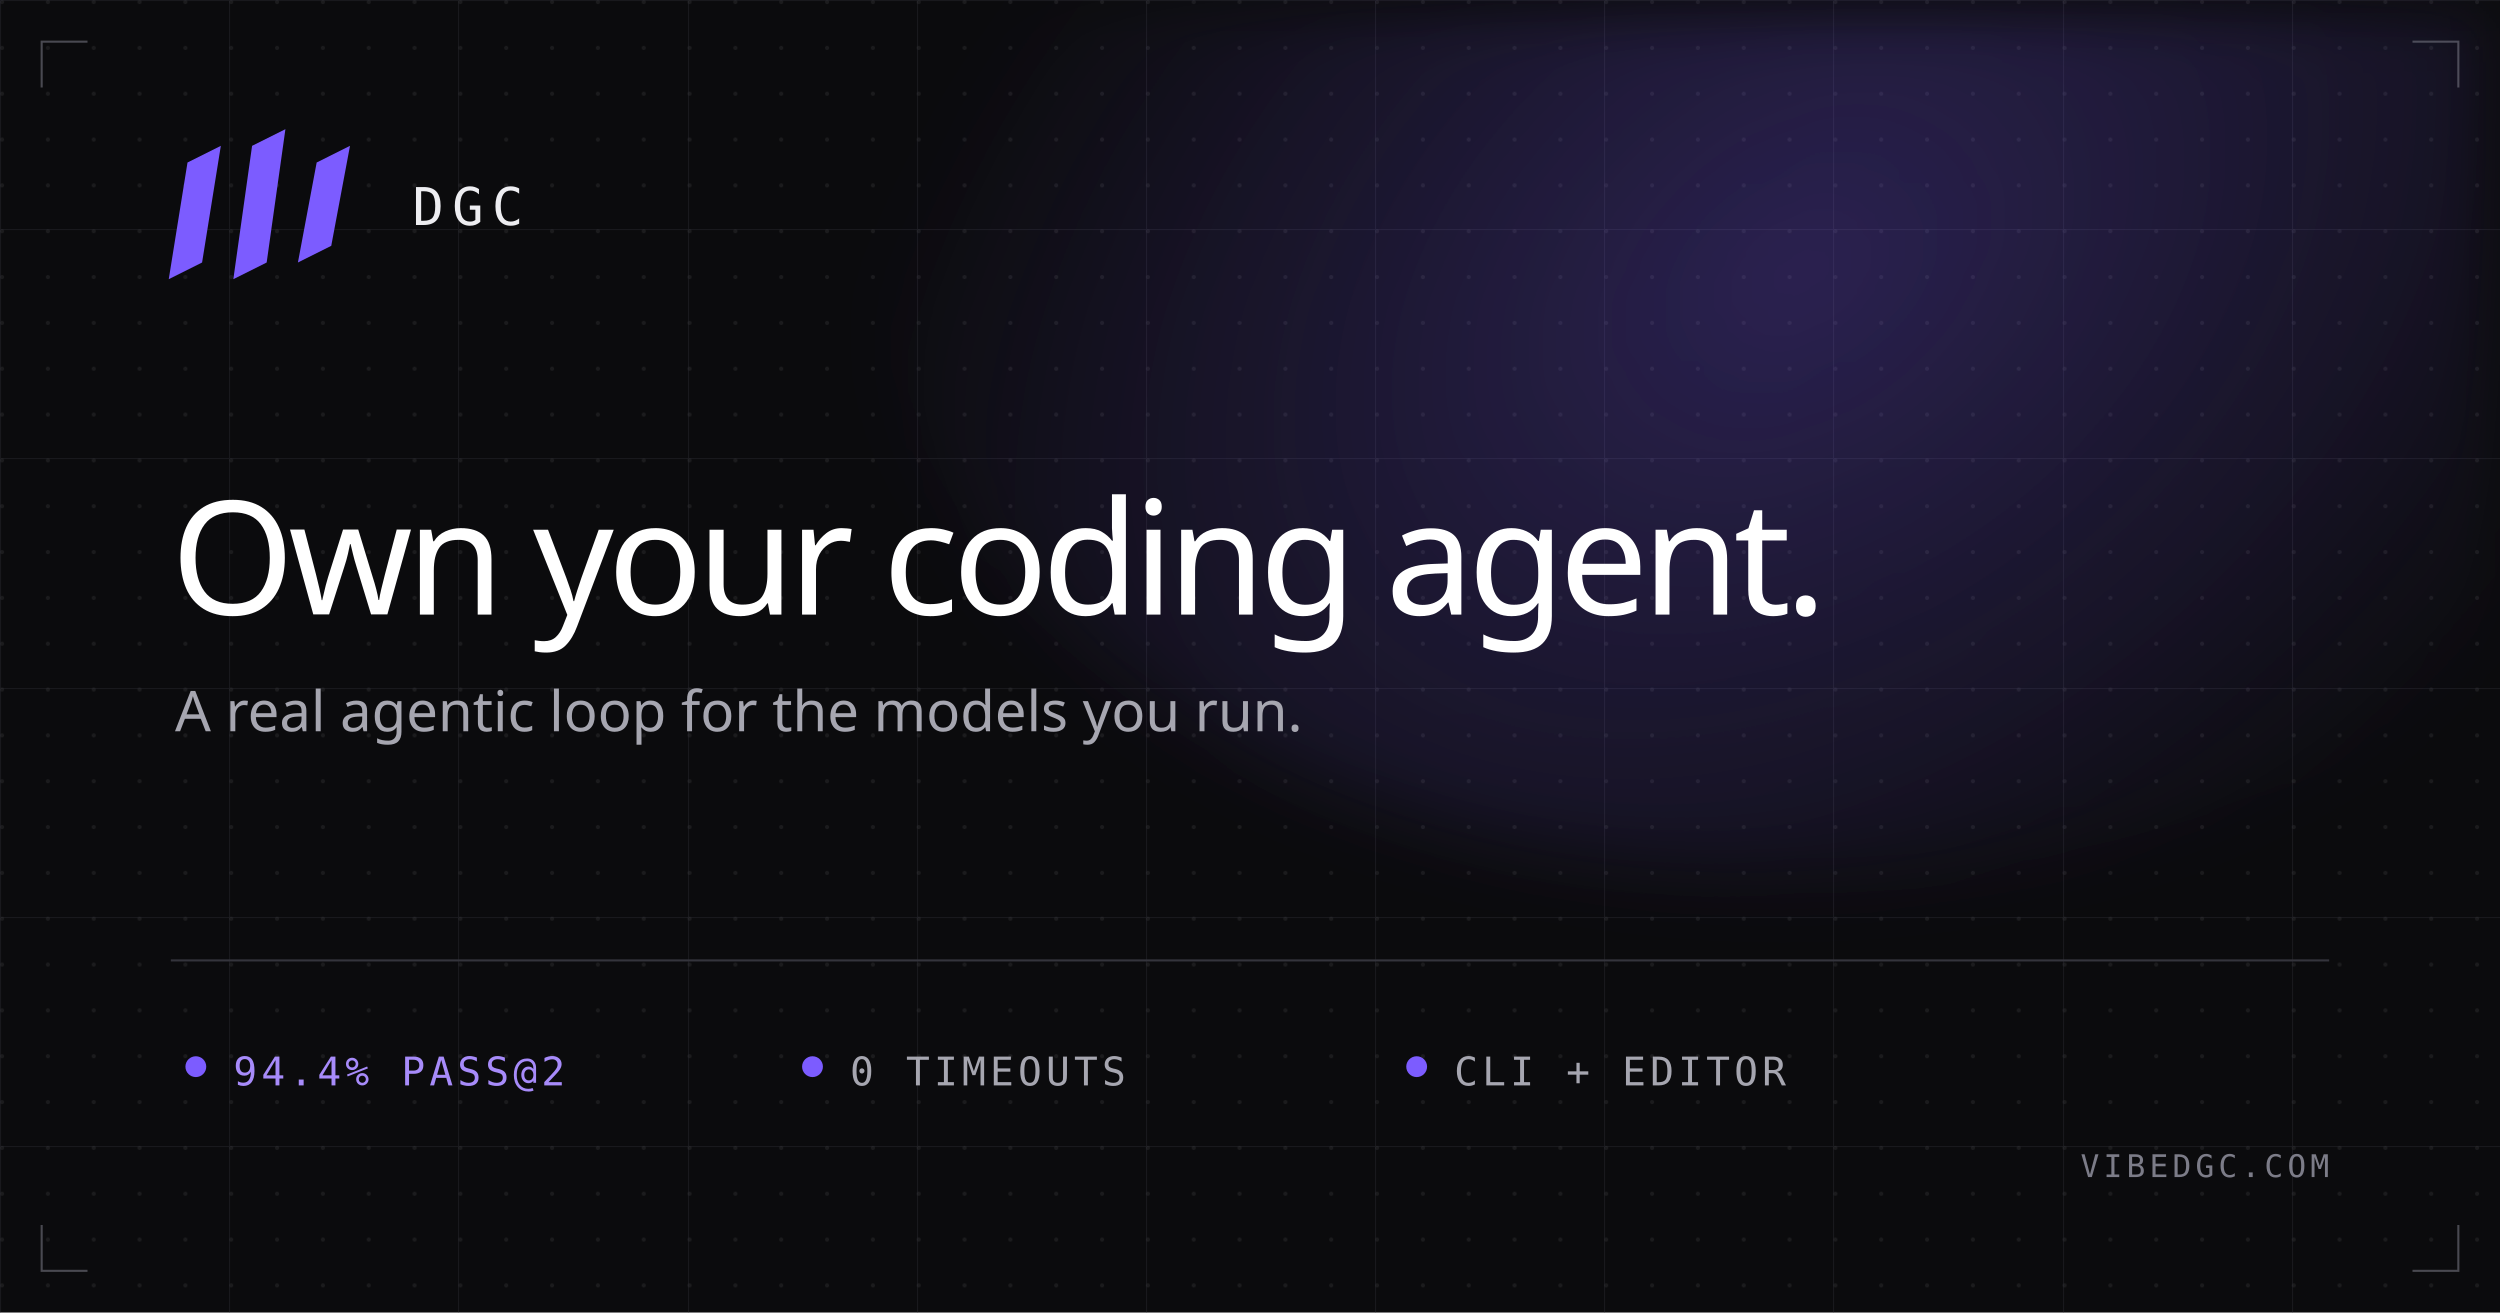
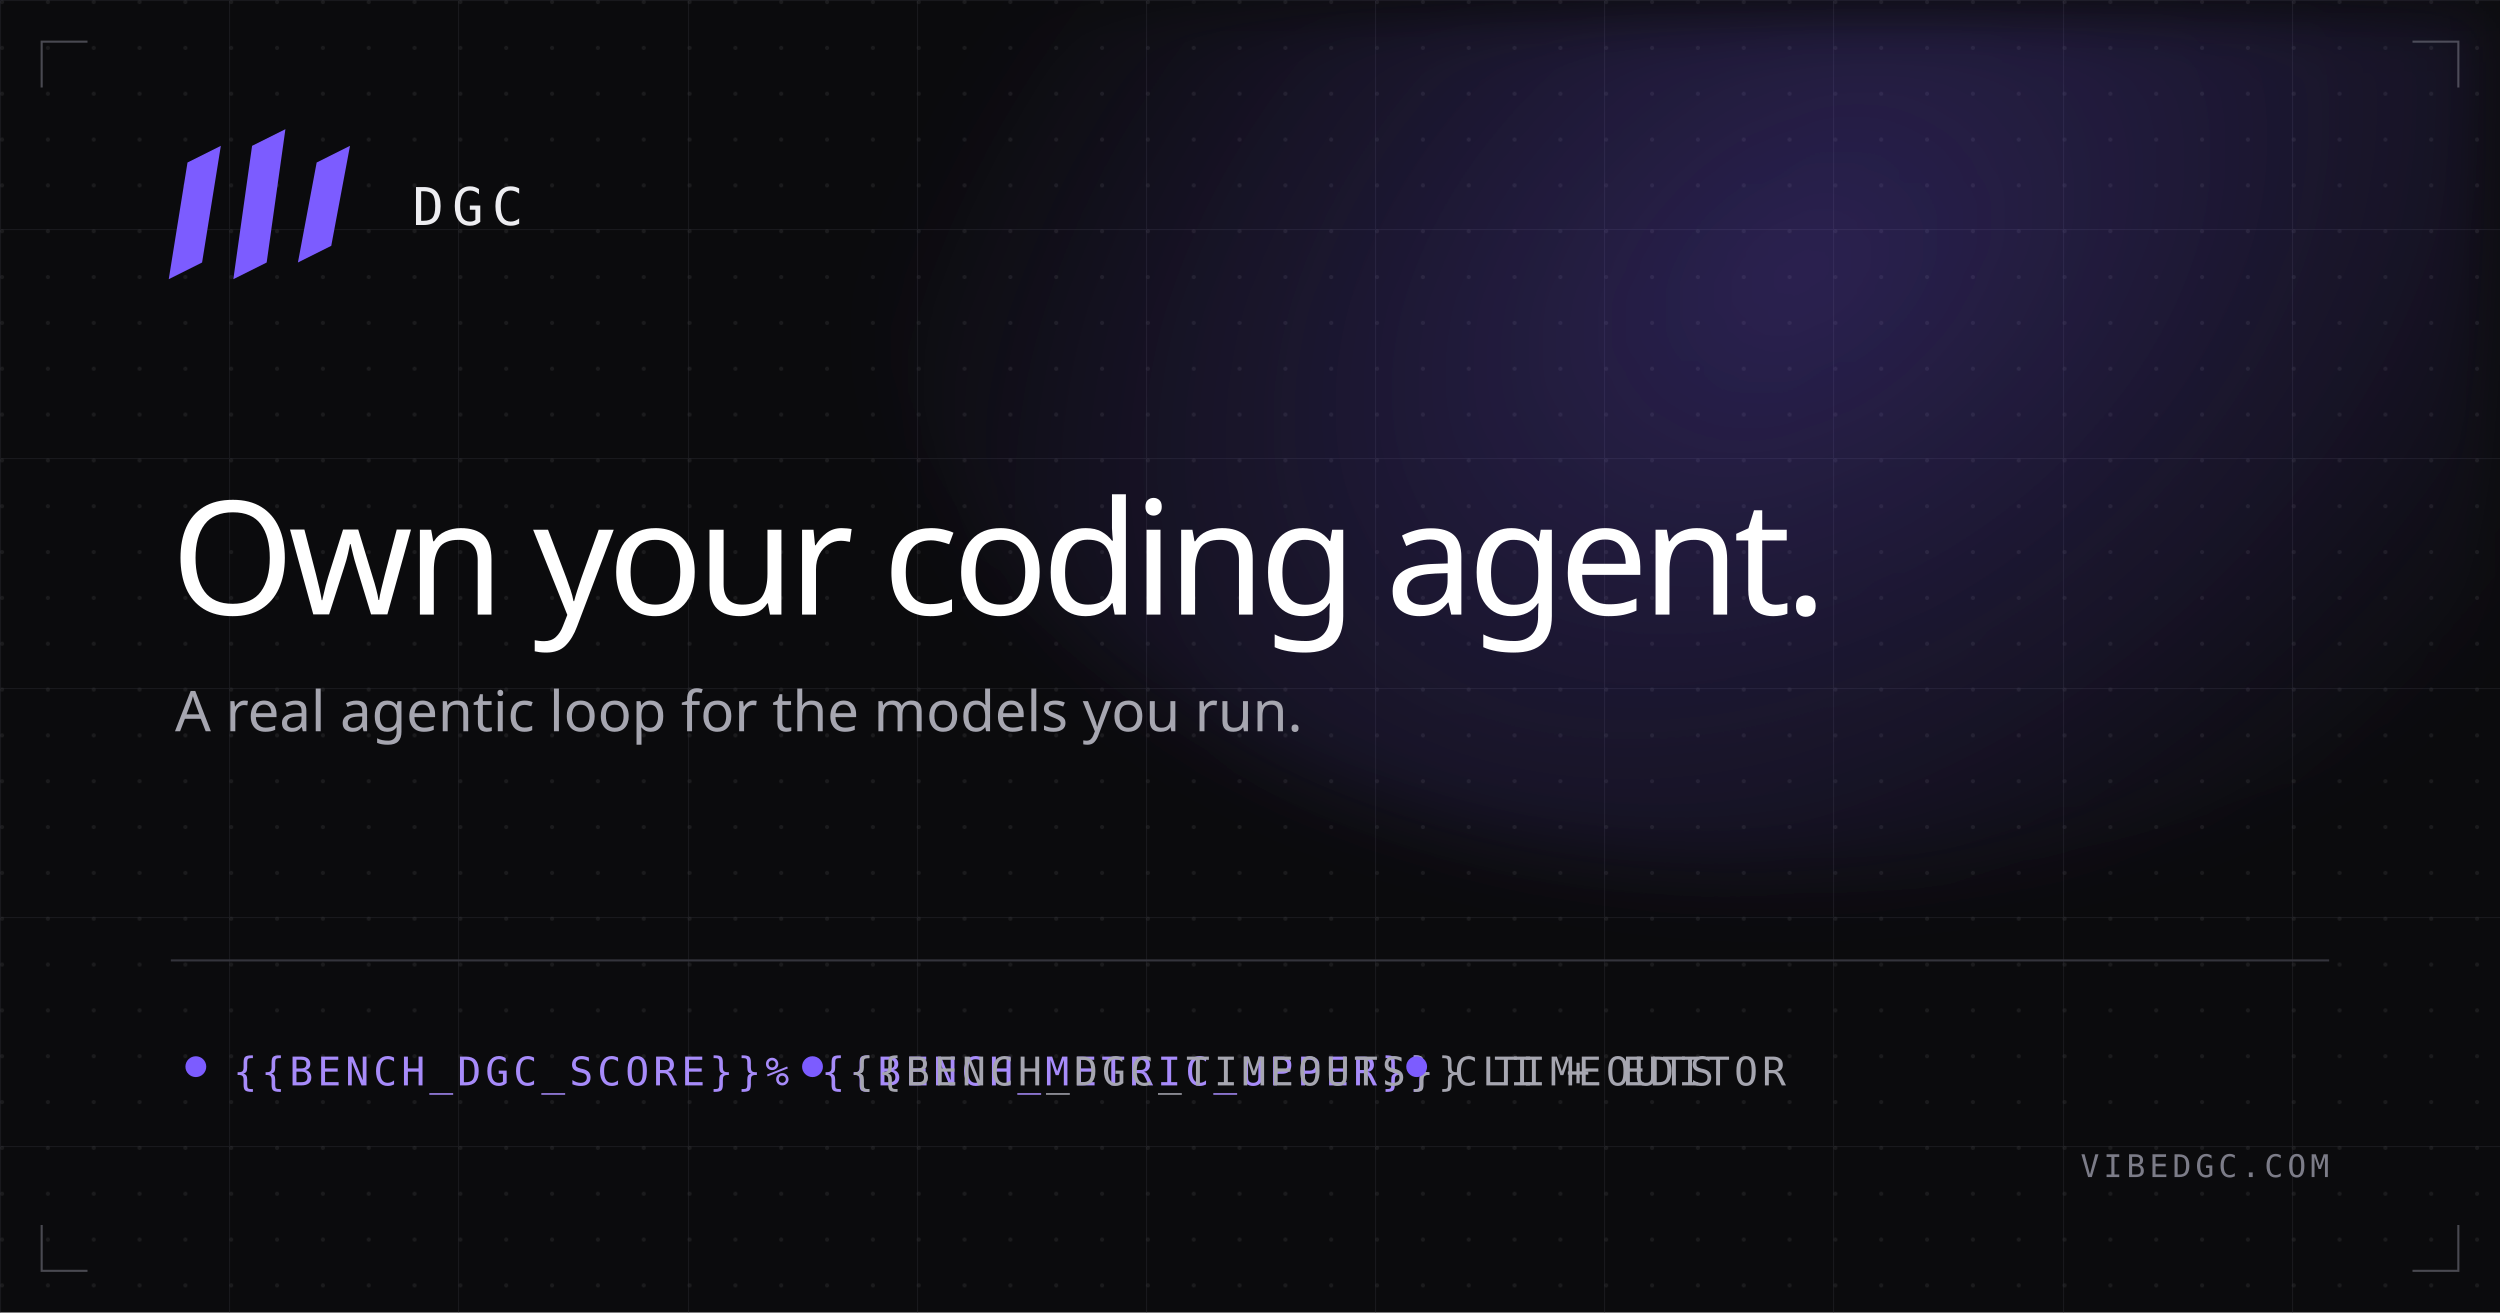
<svg xmlns="http://www.w3.org/2000/svg" width="1200" height="630" viewBox="0 0 1200 630">
  <defs>
    <pattern id="dots" width="22" height="22" patternUnits="userSpaceOnUse">
      <circle cx="1" cy="1" r="1" fill="#ffffff" opacity=".07" />
    </pattern>
    <pattern id="grid" width="110" height="110" patternUnits="userSpaceOnUse">
      <path d="M110 0H0V110" fill="none" stroke="#34343c" stroke-width="1" opacity=".35" />
    </pattern>
    <radialGradient id="aurora" cx="0" cy="0" r="1" gradientTransform="translate(865 130) rotate(145) scale(520 360)" gradientUnits="userSpaceOnUse">
      <stop stop-color="#7C5CFF" stop-opacity=".28" />
      <stop offset="1" stop-color="#7C5CFF" stop-opacity="0" />
    </radialGradient>
    <filter id="glow" x="-100%" y="-100%" width="300%" height="300%">
      <feGaussianBlur stdDeviation="18" />
    </filter>
  </defs>
  <rect width="1200" height="630" fill="#0B0B0D" />
  <rect width="1200" height="630" fill="url(#dots)" />
  <rect width="1200" height="630" fill="url(#grid)" />
  <ellipse cx="865" cy="130" rx="440" ry="290" fill="url(#aurora)" filter="url(#glow)" />
  <path d="M106 70 90 78 81 134 97 126Z M137 62 121 70 112 134 128 126Z M168 70 152 78 143 126 159 118Z" fill="#7C5CFF" />
  <text x="198" y="108" fill="#EDEDF1" font-family="monospace" font-size="25" font-weight="500" letter-spacing="4">DGC</text>
  <text x="82" y="295" fill="#FFFFFF" font-family="sans-serif" font-size="76" font-weight="500" letter-spacing="-3">Own your coding agent.</text>
  <text x="84" y="351" fill="#A6A6B0" font-family="sans-serif" font-size="27">A real agentic loop for the models you run.</text>
  <line x1="82" y1="461" x2="1118" y2="461" stroke="#34343C" />
  <circle cx="94" cy="512" r="5" fill="#7C5CFF" />
-   <text x="112" y="521" fill="#A78BFA" font-family="monospace" font-size="19" letter-spacing="2">94.4% PASS@2</text>
+   <text x="112" y="521" fill="#A78BFA" font-family="monospace" font-size="19" letter-spacing="2">{{BENCH_DGC_SCORE}}% {{BENCH_METRIC_UPPER}}</text>
  <circle cx="390" cy="512" r="5" fill="#7C5CFF" />
-   <text x="408" y="521" fill="#A6A6B0" font-family="monospace" font-size="19" letter-spacing="2">0 TIMEOUTS</text>
+   <text x="408" y="521" fill="#A6A6B0" font-family="monospace" font-size="19" letter-spacing="2">{{BENCH_DGC_TIMEOUTS}} TIMEOUTS</text>
  <circle cx="680" cy="512" r="5" fill="#7C5CFF" />
  <text x="698" y="521" fill="#A6A6B0" font-family="monospace" font-size="19" letter-spacing="2">CLI + EDITOR</text>
  <text x="1118" y="565" text-anchor="end" fill="#7C7C88" font-family="monospace" font-size="15" letter-spacing="2">VIBEDGC.COM</text>
  <path d="M20 42V20H42 M1158 20H1180V42 M20 588V610H42 M1158 610H1180V588" fill="none" stroke="#7C7C88" opacity=".55" />
</svg>
